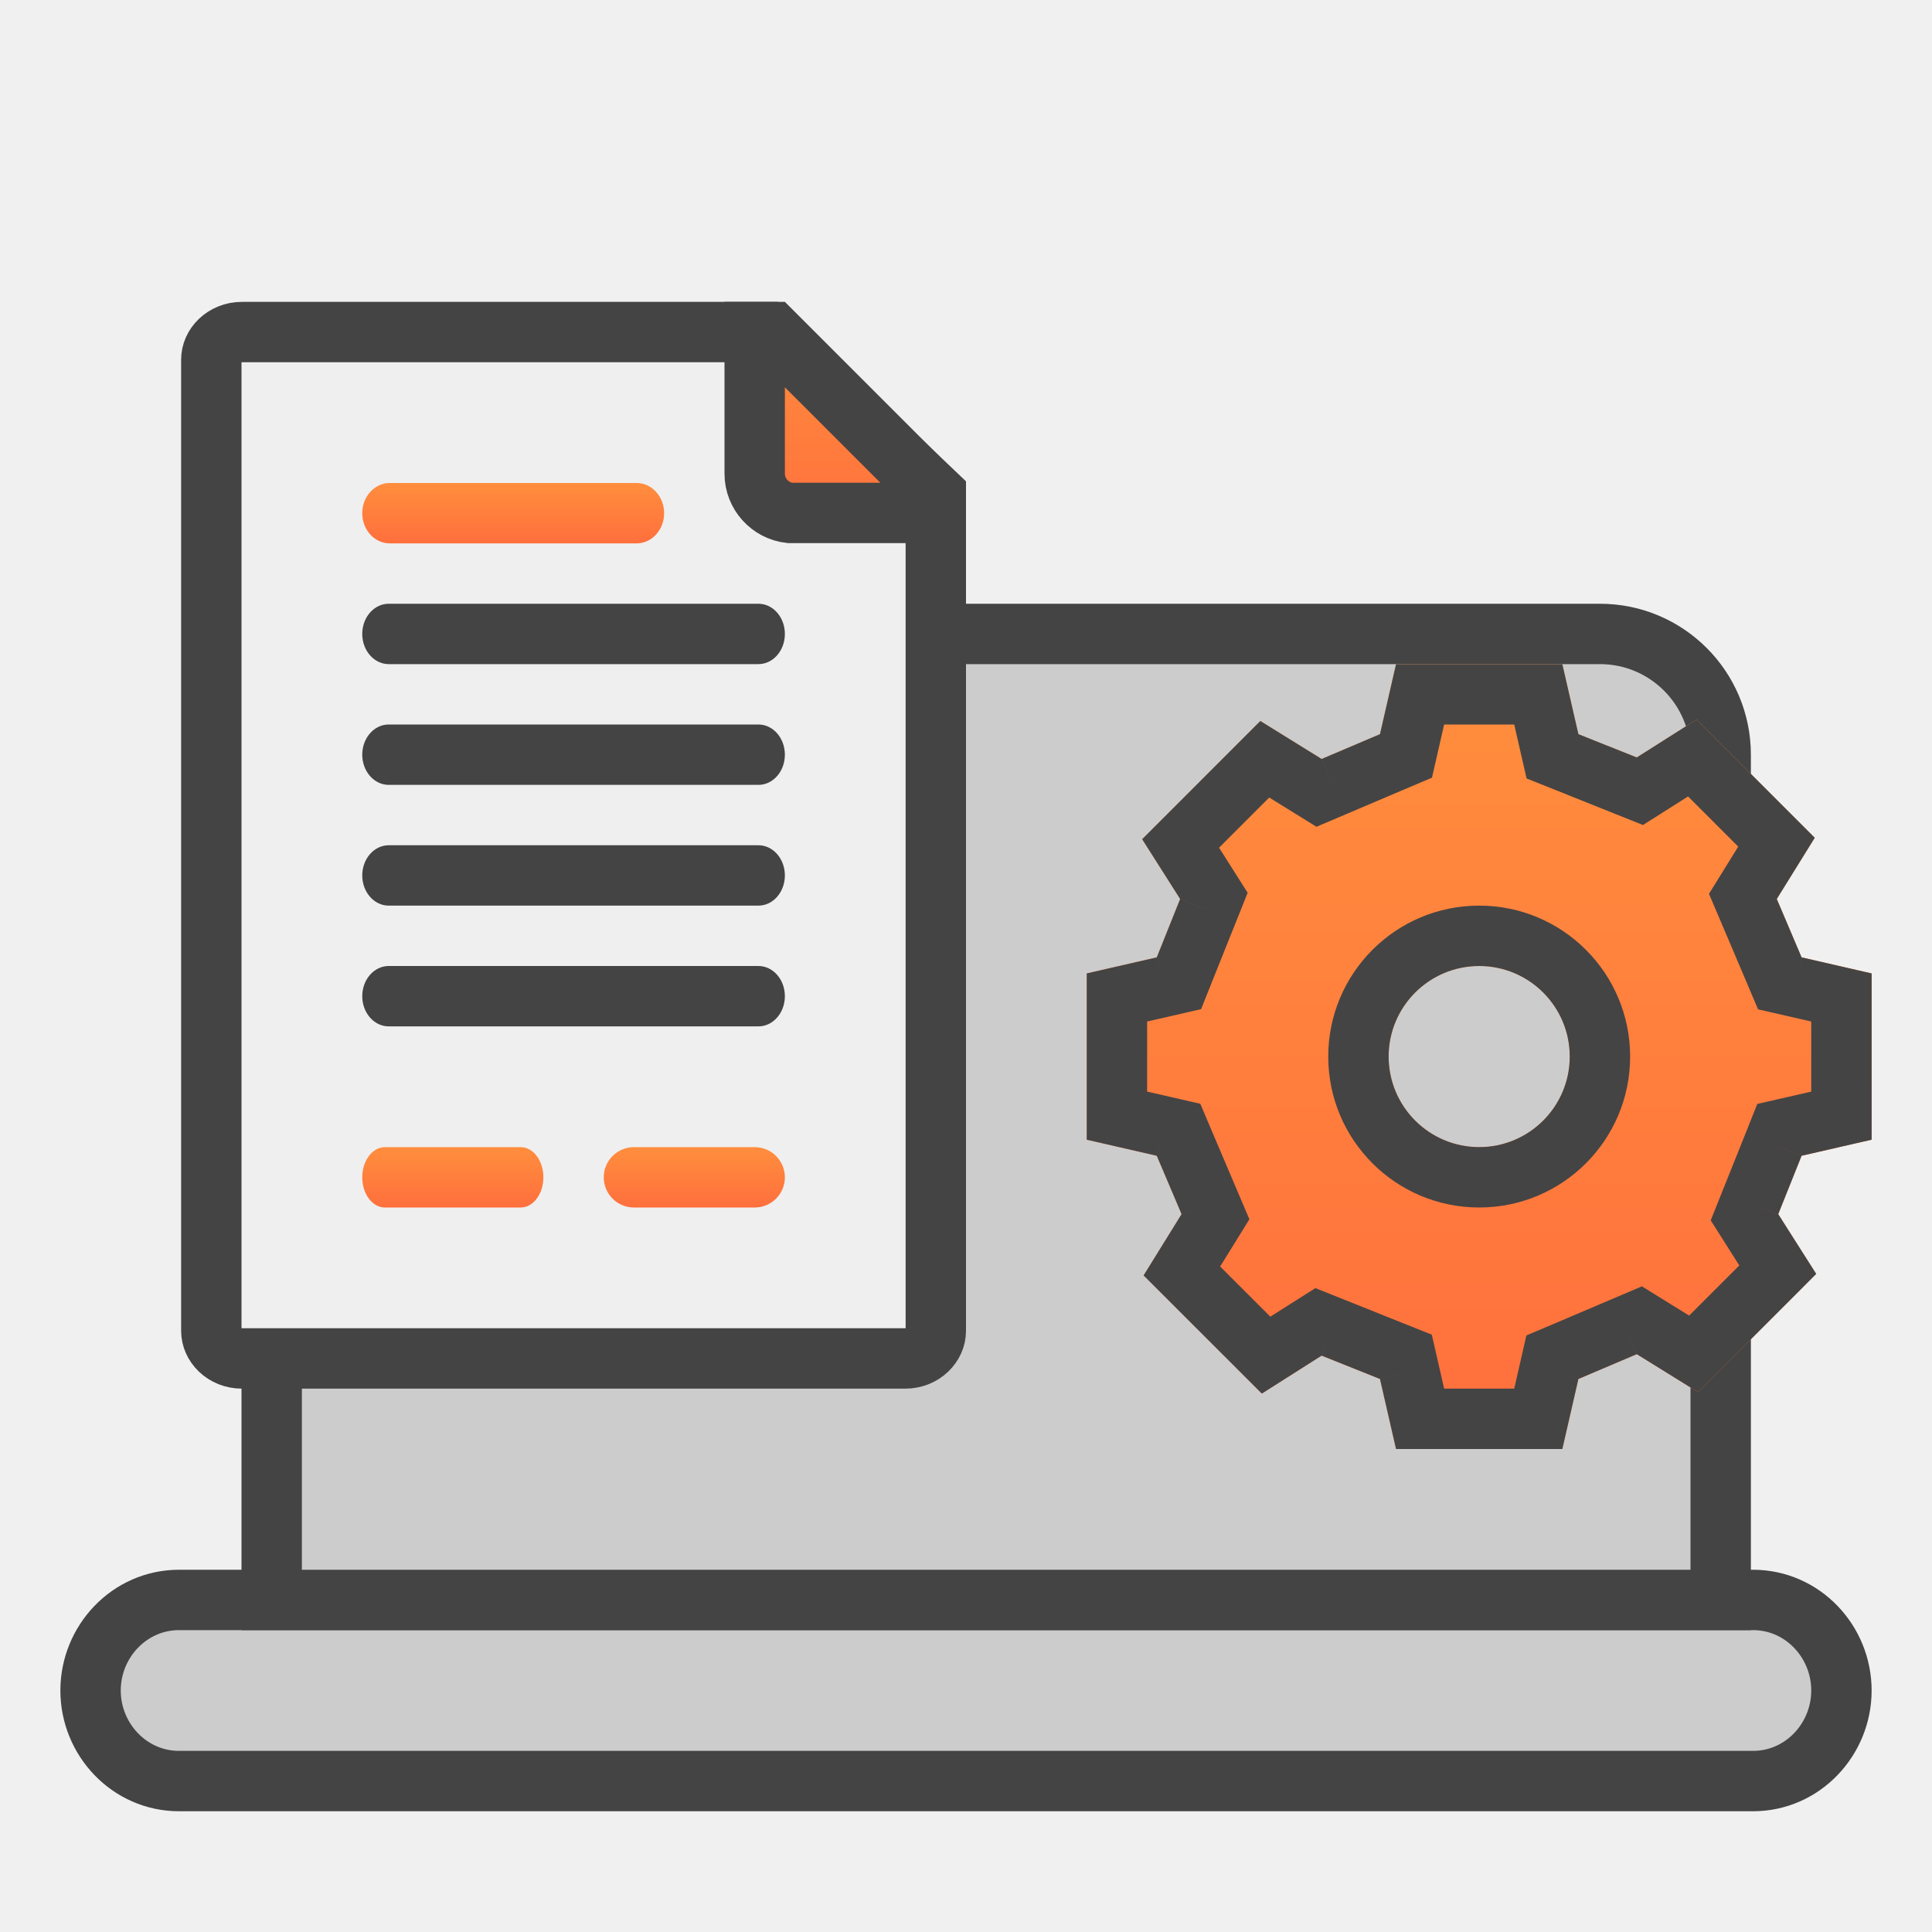
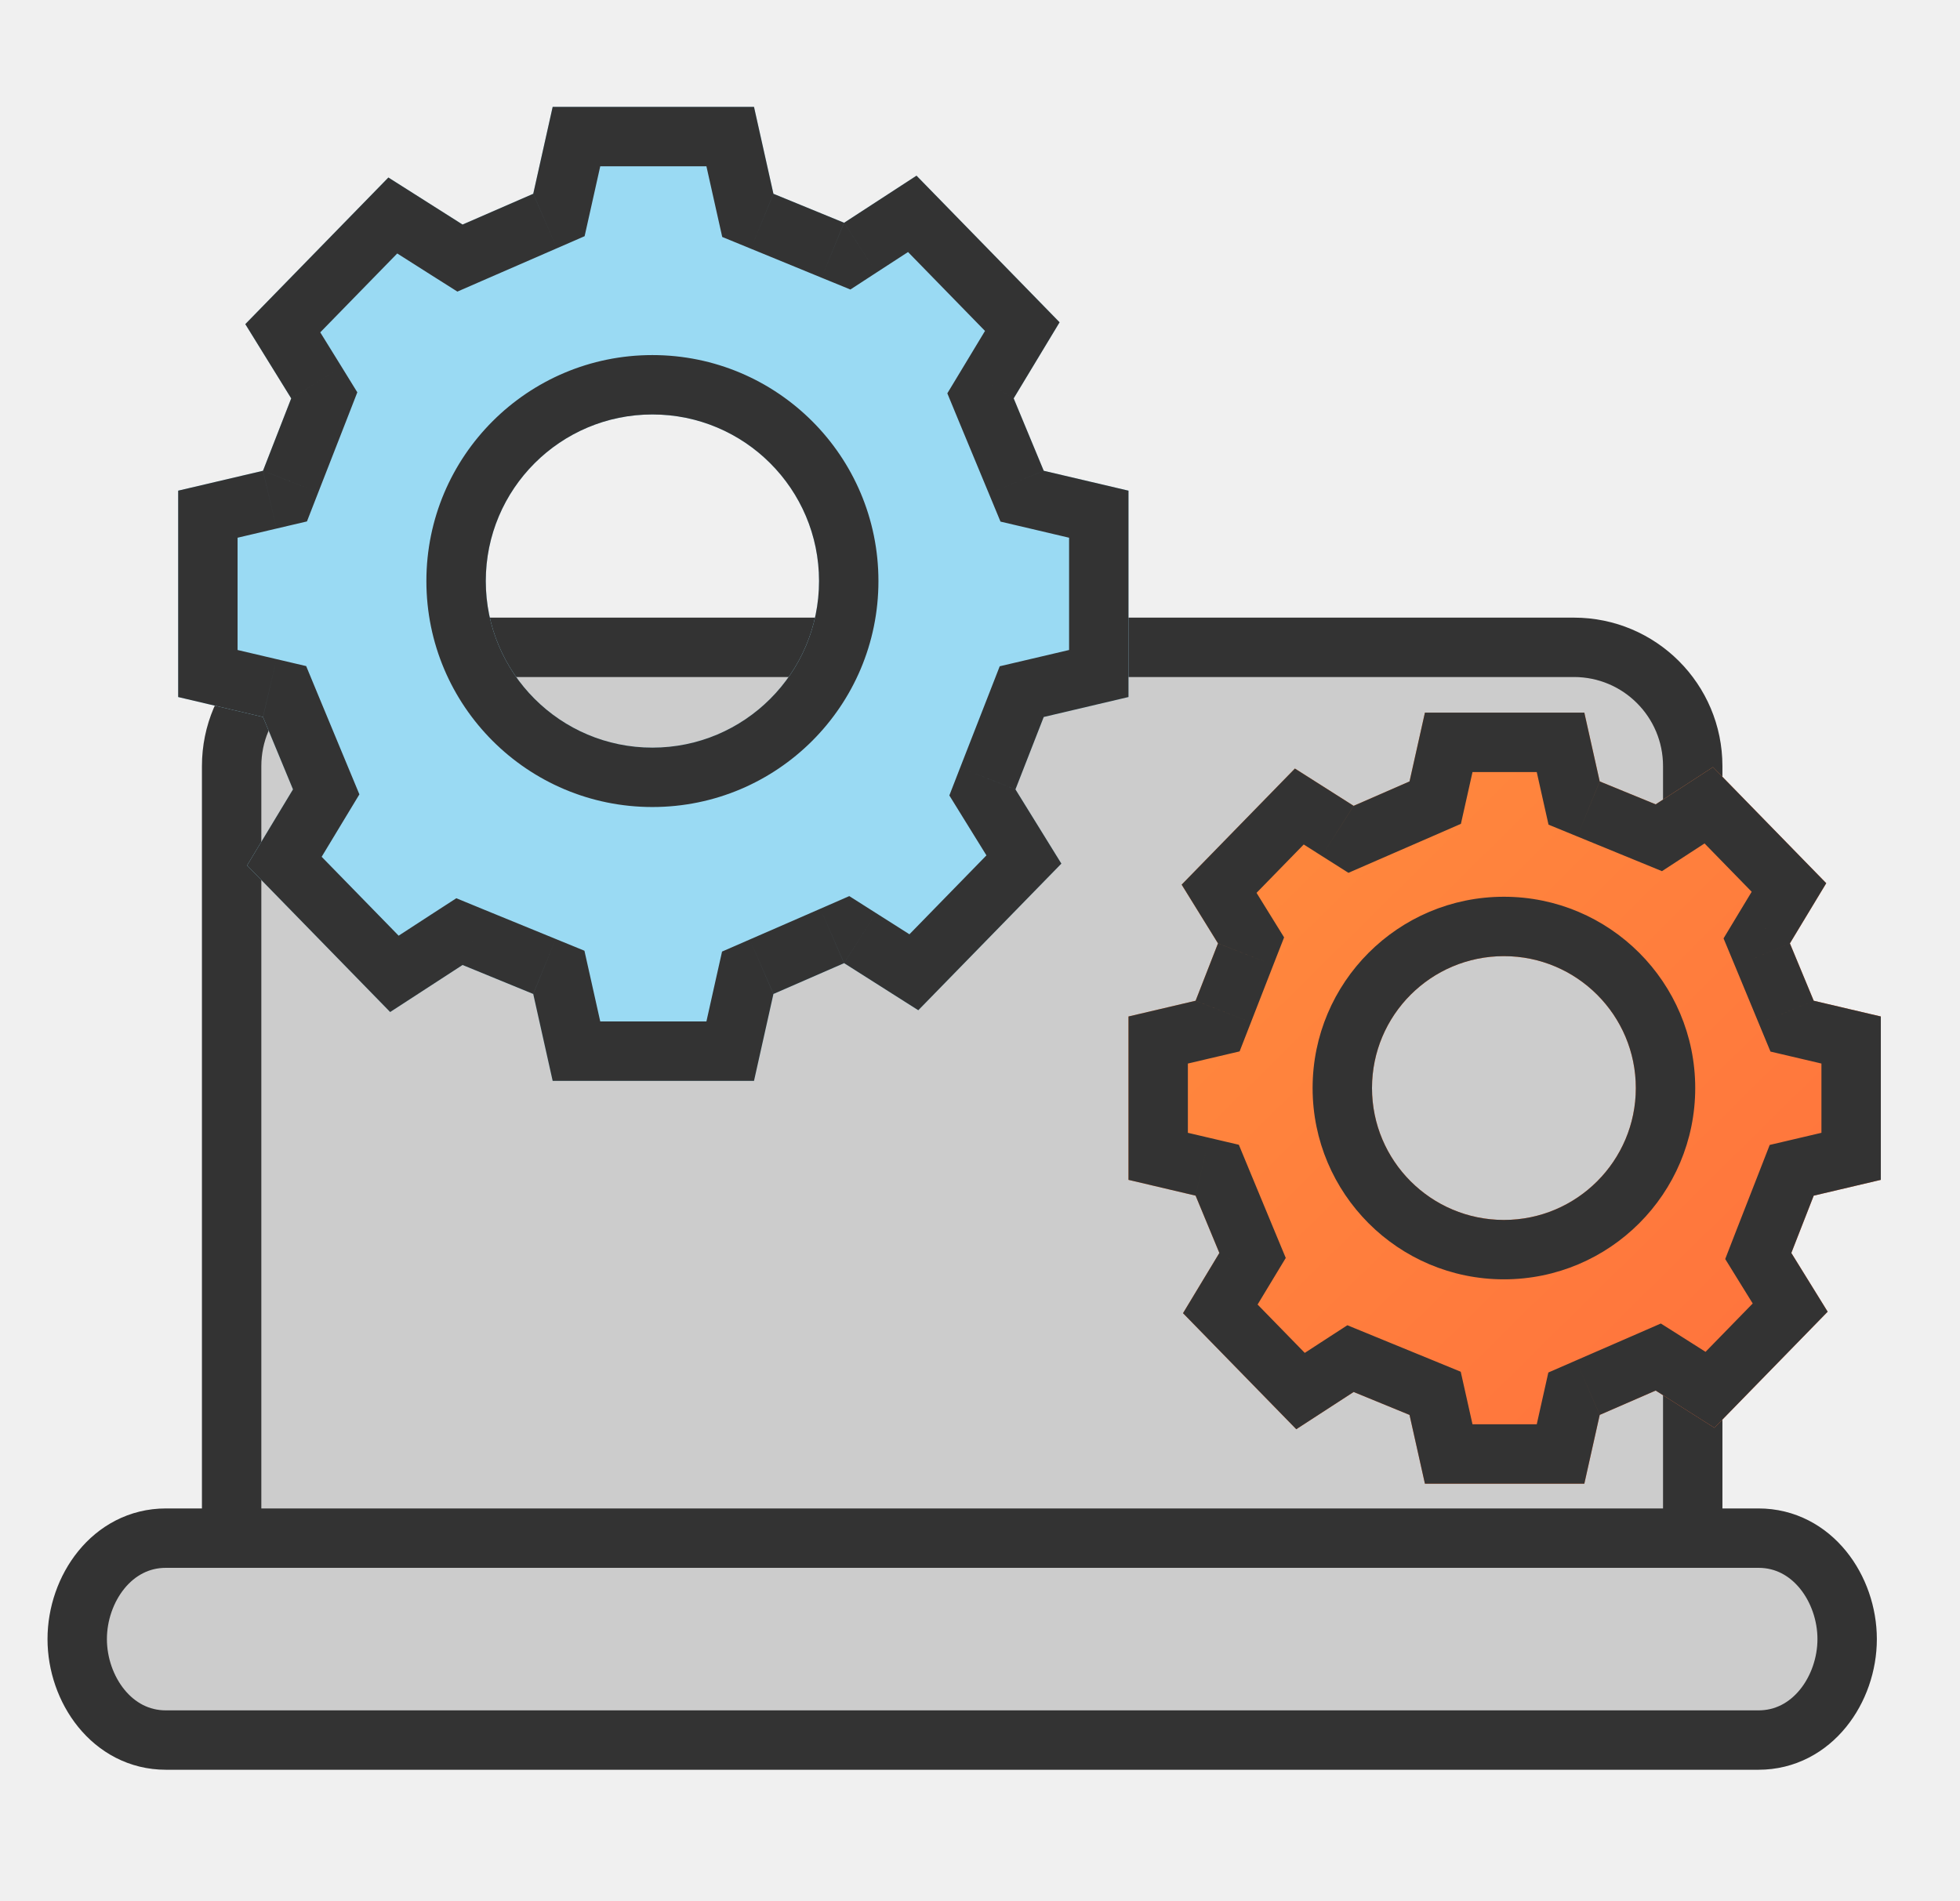
- <svg xmlns="http://www.w3.org/2000/svg" width="32" height="32" viewBox="0 0 32 32" fill="none">
-   <path d="M2.966 29.5H29.035C29.858 29.5 30.5 28.809 30.5 28C30.5 27.191 29.858 26.5 29.035 26.5H2.966C2.142 26.5 1.5 27.191 1.5 28C1.5 28.809 2.142 29.5 2.966 29.5Z" fill="#CCCCCC" stroke="#444444" stroke-miterlimit="10" stroke-linecap="round" stroke-linejoin="round" />
-   <path d="M4.5 12.5C4.5 11.395 5.395 10.5 6.5 10.5H26.5C27.605 10.5 28.5 11.395 28.5 12.5V26.5H4.5V12.5Z" fill="#CCCCCC" stroke="#444444" />
-   <mask id="path-3-inside-1_467_17373" fill="white">
-     <path fill-rule="evenodd" clip-rule="evenodd" d="M29.84 15.857L31 16.123V18.877L29.84 19.143L29.453 20.11L30.082 21.1L28.125 23.058L27.11 22.429L26.143 22.84L25.877 24H23.123L22.857 22.84L21.89 22.453L20.9 23.082L18.942 21.125L19.571 20.11L19.16 19.143L18 18.877V16.123L19.16 15.857L19.547 14.89L18.918 13.9L20.875 11.942L21.89 12.571L22.857 12.16L23.123 11H25.877L26.143 12.16L27.11 12.546L28.1 11.918L30.058 13.876L29.429 14.89L29.84 15.857ZM24.5 19C25.328 19 26 18.328 26 17.5C26 16.672 25.328 16 24.5 16C23.672 16 23 16.672 23 17.5C23 18.328 23.672 19 24.5 19Z" />
+ <svg xmlns="http://www.w3.org/2000/svg" width="33" height="32" viewBox="0 0 33 32" fill="none">
+   <path d="M2.793 29.3H29.607C30.514 29.3 31.1 28.443 31.1 27.6C31.1 26.756 30.514 25.9 29.607 25.9H2.793C1.886 25.9 1.3 26.756 1.3 27.6C1.3 28.443 1.886 29.3 2.793 29.3Z" fill="#CCCCCC" stroke="#333333" stroke-miterlimit="10" stroke-linecap="round" stroke-linejoin="round" />
+   <path d="M3.9 12.9C3.9 11.795 4.795 10.9 5.9 10.9H26.5C27.605 10.9 28.5 11.795 28.5 12.9V25.9H3.9V12.9Z" fill="#CCCCCC" stroke="#333333" />
+   <mask id="path-3-inside-1_86_20417" fill="white">
+     <path fill-rule="evenodd" clip-rule="evenodd" d="M19 8.262V11.737L17.573 12.073L17.097 13.292L17.87 14.542L15.461 17.011L14.212 16.218L13.022 16.737L12.695 18.2H9.305L8.978 16.737L7.788 16.249L6.569 17.041L4.16 14.572L4.933 13.292L4.428 12.073L3 11.737V8.262L4.428 7.927L4.903 6.708L4.13 5.458L6.539 2.989L7.788 3.781L8.978 3.263L9.305 1.8H12.695L13.022 3.263L14.212 3.751L15.431 2.958L17.84 5.427L17.067 6.708L17.573 7.927L19 8.262ZM10.984 12.589C12.534 12.589 13.79 11.333 13.79 9.784C13.79 8.235 12.534 6.979 10.984 6.979C9.435 6.979 8.179 8.235 8.179 9.784C8.179 11.333 9.435 12.589 10.984 12.589Z" />
  </mask>
-   <path fill-rule="evenodd" clip-rule="evenodd" d="M29.84 15.857L31 16.123V18.877L29.84 19.143L29.453 20.11L30.082 21.1L28.125 23.058L27.11 22.429L26.143 22.84L25.877 24H23.123L22.857 22.84L21.89 22.453L20.9 23.082L18.942 21.125L19.571 20.11L19.16 19.143L18 18.877V16.123L19.16 15.857L19.547 14.89L18.918 13.9L20.875 11.942L21.89 12.571L22.857 12.16L23.123 11H25.877L26.143 12.16L27.11 12.546L28.1 11.918L30.058 13.876L29.429 14.89L29.84 15.857ZM24.5 19C25.328 19 26 18.328 26 17.5C26 16.672 25.328 16 24.5 16C23.672 16 23 16.672 23 17.5C23 18.328 23.672 19 24.5 19Z" fill="url(#paint0_linear_467_17373)" />
-   <path d="M31 16.123H32V15.326L31.223 15.148L31 16.123ZM29.84 15.857L28.92 16.248L29.119 16.718L29.617 16.832L29.84 15.857ZM31 18.877L31.223 19.852L32 19.674V18.877H31ZM29.84 19.143L29.617 18.168L29.106 18.285L28.912 18.772L29.84 19.143ZM29.453 20.11L28.525 19.738L28.335 20.213L28.609 20.645L29.453 20.11ZM30.082 21.1L30.789 21.808L31.355 21.241L30.926 20.565L30.082 21.1ZM28.125 23.058L27.598 23.908L28.272 24.325L28.832 23.765L28.125 23.058ZM27.11 22.429L27.636 21.579L27.195 21.306L26.718 21.509L27.11 22.429ZM26.143 22.84L25.752 21.92L25.282 22.119L25.168 22.617L26.143 22.84ZM25.877 24V25H26.674L26.852 24.223L25.877 24ZM23.123 24L22.148 24.223L22.326 25H23.123V24ZM22.857 22.84L23.832 22.617L23.715 22.106L23.228 21.912L22.857 22.84ZM21.89 22.453L22.262 21.525L21.787 21.335L21.355 21.609L21.89 22.453ZM20.9 23.082L20.192 23.789L20.759 24.355L21.435 23.926L20.9 23.082ZM18.942 21.125L18.092 20.598L17.675 21.272L18.235 21.832L18.942 21.125ZM19.571 20.11L20.421 20.636L20.694 20.195L20.491 19.718L19.571 20.11ZM19.16 19.143L20.08 18.752L19.881 18.282L19.383 18.168L19.16 19.143ZM18 18.877H17V19.674L17.777 19.852L18 18.877ZM18 16.123L17.777 15.148L17 15.326V16.123H18ZM19.16 15.857L19.383 16.832L19.894 16.715L20.088 16.228L19.16 15.857ZM19.547 14.89L20.475 15.262L20.665 14.787L20.391 14.355L19.547 14.89ZM18.918 13.9L18.211 13.193L17.645 13.759L18.074 14.435L18.918 13.9ZM20.875 11.942L21.402 11.092L20.728 10.675L20.168 11.235L20.875 11.942ZM21.89 12.571L21.364 13.421L21.805 13.694L22.282 13.491L21.89 12.571ZM22.857 12.16L23.248 13.08L23.718 12.881L23.832 12.383L22.857 12.16ZM23.123 11V10H22.326L22.148 10.777L23.123 11ZM25.877 11L26.852 10.777L26.674 10H25.877V11ZM26.143 12.16L25.168 12.383L25.285 12.894L25.772 13.088L26.143 12.16ZM27.11 12.546L26.738 13.475L27.213 13.665L27.645 13.391L27.11 12.546ZM28.1 11.918L28.808 11.211L28.241 10.645L27.565 11.074L28.1 11.918ZM30.058 13.876L30.908 14.402L31.325 13.728L30.765 13.168L30.058 13.876ZM29.429 14.89L28.579 14.364L28.306 14.805L28.509 15.281L29.429 14.89ZM31.223 15.148L30.064 14.882L29.617 16.832L30.777 17.097L31.223 15.148ZM32 18.877V16.123H30V18.877H32ZM30.064 20.118L31.223 19.852L30.777 17.903L29.617 18.168L30.064 20.118ZM30.382 20.481L30.769 19.515L28.912 18.772L28.525 19.738L30.382 20.481ZM30.926 20.565L30.298 19.574L28.609 20.645L29.237 21.636L30.926 20.565ZM28.832 23.765L30.789 21.808L29.375 20.393L27.417 22.351L28.832 23.765ZM26.583 23.28L27.598 23.908L28.651 22.207L27.636 21.579L26.583 23.28ZM26.534 23.761L27.501 23.35L26.718 21.509L25.752 21.92L26.534 23.761ZM26.852 24.223L27.118 23.064L25.168 22.617L24.903 23.777L26.852 24.223ZM23.123 25H25.877V23H23.123V25ZM21.882 23.064L22.148 24.223L24.097 23.777L23.832 22.617L21.882 23.064ZM21.519 23.382L22.485 23.769L23.228 21.912L22.262 21.525L21.519 23.382ZM21.435 23.926L22.426 23.298L21.355 21.609L20.364 22.237L21.435 23.926ZM18.235 21.832L20.192 23.789L21.607 22.375L19.649 20.417L18.235 21.832ZM18.72 19.583L18.092 20.598L19.793 21.651L20.421 20.636L18.72 19.583ZM18.239 19.534L18.65 20.501L20.491 19.718L20.08 18.752L18.239 19.534ZM17.777 19.852L18.936 20.118L19.383 18.168L18.223 17.903L17.777 19.852ZM17 16.123V18.877H19V16.123H17ZM18.936 14.882L17.777 15.148L18.223 17.097L19.383 16.832L18.936 14.882ZM18.618 14.519L18.231 15.486L20.088 16.228L20.475 15.262L18.618 14.519ZM18.074 14.435L18.702 15.426L20.391 14.355L19.763 13.364L18.074 14.435ZM20.168 11.235L18.211 13.193L19.625 14.607L21.583 12.649L20.168 11.235ZM22.417 11.72L21.402 11.092L20.349 12.793L21.364 13.421L22.417 11.72ZM22.466 11.239L21.499 11.65L22.282 13.491L23.248 13.08L22.466 11.239ZM22.148 10.777L21.882 11.937L23.832 12.383L24.097 11.223L22.148 10.777ZM25.877 10H23.123V12H25.877V10ZM27.118 11.937L26.852 10.777L24.903 11.223L25.168 12.383L27.118 11.937ZM27.481 11.618L26.515 11.231L25.772 13.088L26.738 13.475L27.481 11.618ZM27.565 11.074L26.574 11.702L27.645 13.391L28.636 12.763L27.565 11.074ZM30.765 13.168L28.808 11.211L27.393 12.625L29.351 14.583L30.765 13.168ZM30.28 15.417L30.908 14.402L29.207 13.349L28.579 14.364L30.28 15.417ZM30.761 15.466L30.35 14.499L28.509 15.281L28.92 16.248L30.761 15.466ZM25 17.5C25 17.776 24.776 18 24.5 18V20C25.881 20 27 18.881 27 17.5H25ZM24.5 17C24.776 17 25 17.224 25 17.5H27C27 16.119 25.881 15 24.5 15V17ZM24 17.5C24 17.224 24.224 17 24.5 17V15C23.119 15 22 16.119 22 17.5H24ZM24.5 18C24.224 18 24 17.776 24 17.5H22C22 18.881 23.119 20 24.5 20V18Z" fill="#444444" mask="url(#path-3-inside-1_467_17373)" />
-   <path d="M3.5 9.081V22.041C3.5 22.158 3.549 22.269 3.64 22.357C3.732 22.445 3.86 22.5 4.004 22.5H14.996C15.14 22.5 15.268 22.445 15.36 22.357C15.451 22.269 15.5 22.158 15.5 22.041V8.186C15.11 7.813 14.721 7.443 14.333 7.074C13.783 6.55 13.235 6.028 12.683 5.5H4.004C3.86 5.5 3.732 5.556 3.64 5.643C3.549 5.731 3.5 5.842 3.5 5.959V9.081Z" fill="#EFEFEF" stroke="#444444" />
-   <path fill-rule="evenodd" clip-rule="evenodd" d="M13 10.5C13 10.224 12.804 10 12.562 10H6.438C6.196 10 6 10.224 6 10.5C6 10.776 6.196 11 6.438 11H12.562C12.804 11 13 10.776 13 10.5Z" fill="#444444" />
-   <path fill-rule="evenodd" clip-rule="evenodd" d="M11 8.5C11 8.224 10.796 8 10.544 8H6.456C6.204 8 6 8.224 6 8.5C6 8.776 6.204 9 6.456 9H10.544C10.796 9 11 8.776 11 8.5Z" fill="url(#paint1_linear_467_17373)" />
-   <path fill-rule="evenodd" clip-rule="evenodd" d="M9 19.5C9 19.224 8.832 19 8.625 19H6.375C6.168 19 6 19.224 6 19.5C6 19.776 6.168 20 6.375 20H8.625C8.832 20 9 19.776 9 19.5Z" fill="url(#paint2_linear_467_17373)" />
-   <path fill-rule="evenodd" clip-rule="evenodd" d="M13 19.5C13 19.224 12.776 19 12.5 19H10.5C10.224 19 10 19.224 10 19.5C10 19.776 10.224 20 10.5 20H12.5C12.776 20 13 19.776 13 19.5Z" fill="url(#paint3_linear_467_17373)" />
-   <path fill-rule="evenodd" clip-rule="evenodd" d="M13 12.5C13 12.224 12.804 12 12.562 12H6.438C6.196 12 6 12.224 6 12.5C6 12.776 6.196 13 6.438 13H12.562C12.804 13 13 12.776 13 12.5Z" fill="#444444" />
-   <path fill-rule="evenodd" clip-rule="evenodd" d="M13 14.5C13 14.224 12.804 14 12.562 14H6.438C6.196 14 6 14.224 6 14.5C6 14.776 6.196 15 6.438 15H12.562C12.804 15 13 14.776 13 14.5Z" fill="#444444" />
-   <path fill-rule="evenodd" clip-rule="evenodd" d="M13 16.5C13 16.224 12.804 16 12.562 16H6.438C6.196 16 6 16.224 6 16.5C6 16.776 6.196 17 6.438 17H12.562C12.804 17 13 16.776 13 16.5Z" fill="#444444" />
-   <path d="M12.5 7.846C12.5 8.18 12.755 8.459 13.081 8.496H13.155H15.5V8.207L12.793 5.5H12.5V7.846Z" fill="url(#paint4_linear_467_17373)" stroke="#444444" />
+   <path fill-rule="evenodd" clip-rule="evenodd" d="M19 8.262V11.737L17.573 12.073L17.097 13.292L17.87 14.542L15.461 17.011L14.212 16.218L13.022 16.737L12.695 18.2H9.305L8.978 16.737L7.788 16.249L6.569 17.041L4.16 14.572L4.933 13.292L4.428 12.073L3 11.737V8.262L4.428 7.927L4.903 6.708L4.13 5.458L6.539 2.989L7.788 3.781L8.978 3.263L9.305 1.8H12.695L13.022 3.263L14.212 3.751L15.431 2.958L17.84 5.427L17.067 6.708L17.573 7.927L19 8.262ZM10.984 12.589C12.534 12.589 13.79 11.333 13.79 9.784C13.79 8.235 12.534 6.979 10.984 6.979C9.435 6.979 8.179 8.235 8.179 9.784C8.179 11.333 9.435 12.589 10.984 12.589Z" fill="#9ADAF3" />
+   <path d="M19 11.737L19.229 12.711L20 12.53V11.737H19ZM19 8.262H20V7.47L19.229 7.289L19 8.262ZM17.573 12.073L17.344 11.099L16.832 11.219L16.641 11.709L17.573 12.073ZM17.097 13.292L16.165 12.928L15.984 13.394L16.246 13.818L17.097 13.292ZM17.87 14.542L18.586 15.24L19.132 14.681L18.72 14.016L17.87 14.542ZM15.461 17.011L14.925 17.855L15.61 18.29L16.177 17.709L15.461 17.011ZM14.212 16.218L14.748 15.374L14.299 15.089L13.812 15.302L14.212 16.218ZM13.022 16.737L12.623 15.82L12.157 16.023L12.046 16.518L13.022 16.737ZM12.695 18.2V19.2H13.496L13.671 18.418L12.695 18.2ZM9.305 18.2L8.329 18.418L8.504 19.2H9.305V18.2ZM8.978 16.737L9.954 16.518L9.84 16.009L9.357 15.811L8.978 16.737ZM7.788 16.249L8.167 15.324L7.683 15.125L7.243 15.41L7.788 16.249ZM6.569 17.041L5.853 17.74L6.426 18.327L7.114 17.88L6.569 17.041ZM4.16 14.572L3.304 14.055L2.904 14.717L3.444 15.271L4.16 14.572ZM4.933 13.292L5.789 13.809L6.051 13.376L5.857 12.909L4.933 13.292ZM4.428 12.073L5.351 11.69L5.155 11.216L4.656 11.099L4.428 12.073ZM3 11.737H2V12.53L2.771 12.711L3 11.737ZM3 8.262L2.771 7.289L2 7.47V8.262H3ZM4.428 7.927L4.656 8.9L5.168 8.78L5.359 8.29L4.428 7.927ZM4.903 6.708L5.835 7.071L6.016 6.606L5.754 6.181L4.903 6.708ZM4.13 5.458L3.414 4.759L2.868 5.319L3.28 5.984L4.13 5.458ZM6.539 2.989L7.075 2.144L6.39 1.71L5.823 2.29L6.539 2.989ZM7.788 3.781L7.252 4.626L7.701 4.91L8.187 4.698L7.788 3.781ZM8.978 3.263L9.377 4.18L9.843 3.977L9.954 3.481L8.978 3.263ZM9.305 1.8V0.8H8.504L8.329 1.582L9.305 1.8ZM12.695 1.8L13.671 1.582L13.496 0.8H12.695V1.8ZM13.022 3.263L12.046 3.481L12.16 3.99L12.643 4.188L13.022 3.263ZM14.212 3.751L13.832 4.676L14.318 4.875L14.757 4.589L14.212 3.751ZM15.431 2.958L16.147 2.26L15.574 1.673L14.886 2.12L15.431 2.958ZM17.84 5.427L18.696 5.944L19.096 5.282L18.556 4.729L17.84 5.427ZM17.067 6.708L16.211 6.191L15.95 6.623L16.143 7.091L17.067 6.708ZM17.573 7.927L16.649 8.31L16.845 8.783L17.344 8.9L17.573 7.927ZM20 11.737V8.262H18V11.737H20ZM17.801 13.046L19.229 12.711L18.771 10.764L17.344 11.099L17.801 13.046ZM18.028 13.655L18.504 12.436L16.641 11.709L16.165 12.928L18.028 13.655ZM18.72 14.016L17.947 12.766L16.246 13.818L17.02 15.068L18.72 14.016ZM16.177 17.709L18.586 15.24L17.154 13.844L14.745 16.313L16.177 17.709ZM13.676 17.063L14.925 17.855L15.997 16.167L14.748 15.374L13.676 17.063ZM13.422 17.653L14.611 17.135L13.812 15.302L12.623 15.82L13.422 17.653ZM13.671 18.418L13.998 16.955L12.046 16.518L11.719 17.982L13.671 18.418ZM9.305 19.2H12.695V17.2H9.305V19.2ZM8.002 16.955L8.329 18.418L10.281 17.982L9.954 16.518L8.002 16.955ZM7.409 17.174L8.598 17.662L9.357 15.811L8.167 15.324L7.409 17.174ZM7.114 17.88L8.333 17.087L7.243 15.41L6.024 16.203L7.114 17.88ZM3.444 15.271L5.853 17.74L7.285 16.343L4.876 13.874L3.444 15.271ZM4.077 12.775L3.304 14.055L5.016 15.089L5.789 13.809L4.077 12.775ZM3.504 12.456L4.009 13.675L5.857 12.909L5.351 11.69L3.504 12.456ZM2.771 12.711L4.199 13.046L4.656 11.099L3.229 10.764L2.771 12.711ZM2 8.262V11.737H4V8.262H2ZM4.199 6.953L2.771 7.289L3.229 9.236L4.656 8.9L4.199 6.953ZM3.972 6.344L3.496 7.563L5.359 8.29L5.835 7.071L3.972 6.344ZM3.28 5.984L4.053 7.234L5.754 6.181L4.981 4.932L3.28 5.984ZM5.823 2.29L3.414 4.759L4.846 6.156L7.255 3.687L5.823 2.29ZM8.324 2.937L7.075 2.144L6.003 3.833L7.252 4.626L8.324 2.937ZM8.578 2.346L7.389 2.864L8.187 4.698L9.377 4.18L8.578 2.346ZM8.329 1.582L8.002 3.045L9.954 3.481L10.281 2.018L8.329 1.582ZM12.695 0.8H9.305V2.8H12.695V0.8ZM13.998 3.045L13.671 1.582L11.719 2.018L12.046 3.481L13.998 3.045ZM14.591 2.825L13.402 2.338L12.643 4.188L13.832 4.676L14.591 2.825ZM14.886 2.12L13.667 2.912L14.757 4.589L15.976 3.797L14.886 2.12ZM18.556 4.729L16.147 2.26L14.715 3.656L17.124 6.126L18.556 4.729ZM17.923 7.225L18.696 5.944L16.984 4.91L16.211 6.191L17.923 7.225ZM18.496 7.544L17.991 6.325L16.143 7.091L16.649 8.31L18.496 7.544ZM19.229 7.289L17.801 6.953L17.344 8.9L18.771 9.236L19.229 7.289ZM12.79 9.784C12.79 10.781 11.981 11.589 10.984 11.589V13.589C13.086 13.589 14.79 11.886 14.79 9.784H12.79ZM10.984 7.979C11.981 7.979 12.79 8.787 12.79 9.784H14.79C14.79 7.682 13.086 5.979 10.984 5.979V7.979ZM9.179 9.784C9.179 8.787 9.987 7.979 10.984 7.979V5.979C8.883 5.979 7.179 7.682 7.179 9.784H9.179ZM10.984 11.589C9.987 11.589 9.179 10.781 9.179 9.784H7.179C7.179 11.886 8.883 13.589 10.984 13.589V11.589Z" fill="#333333" mask="url(#path-3-inside-1_86_20417)" />
+   <mask id="path-5-inside-2_86_20417" fill="white">
+     <path fill-rule="evenodd" clip-rule="evenodd" d="M31.667 17.116V19.867L30.537 20.133L30.16 21.098L30.772 22.087L28.865 24.042L27.876 23.415L26.934 23.825L26.675 24.983H23.991L23.732 23.825L22.791 23.439L21.825 24.066L19.918 22.112L20.53 21.098L20.13 20.133L19 19.867V17.116L20.13 16.851L20.507 15.885L19.895 14.896L21.802 12.941L22.791 13.569L23.732 13.158L23.991 12H26.675L26.934 13.158L27.876 13.544L28.841 12.917L30.748 14.872L30.136 15.885L30.537 16.851L31.667 17.116ZM25.321 20.542C26.547 20.542 27.542 19.547 27.542 18.321C27.542 17.094 26.547 16.1 25.321 16.1C24.094 16.1 23.1 17.094 23.1 18.321C23.1 19.547 24.094 20.542 25.321 20.542Z" />
+   </mask>
+   <path fill-rule="evenodd" clip-rule="evenodd" d="M31.667 17.116V19.867L30.537 20.133L30.16 21.098L30.772 22.087L28.865 24.042L27.876 23.415L26.934 23.825L26.675 24.983H23.991L23.732 23.825L22.791 23.439L21.825 24.066L19.918 22.112L20.53 21.098L20.13 20.133L19 19.867V17.116L20.13 16.851L20.507 15.885L19.895 14.896L21.802 12.941L22.791 13.569L23.732 13.158L23.991 12H26.675L26.934 13.158L27.876 13.544L28.841 12.917L30.748 14.872L30.136 15.885L30.537 16.851L31.667 17.116ZM25.321 20.542C26.547 20.542 27.542 19.547 27.542 18.321C27.542 17.094 26.547 16.1 25.321 16.1C24.094 16.1 23.1 17.094 23.1 18.321C23.1 19.547 24.094 20.542 25.321 20.542Z" fill="url(#paint0_linear_86_20417)" />
+   <path d="M31.667 19.867L31.895 20.841L32.667 20.66V19.867H31.667ZM31.667 17.116H32.667V16.324L31.895 16.143L31.667 17.116ZM30.537 20.133L30.308 19.159L29.796 19.279L29.605 19.769L30.537 20.133ZM30.16 21.098L29.228 20.734L29.047 21.2L29.309 21.624L30.16 21.098ZM30.772 22.087L31.488 22.786L32.034 22.226L31.622 21.561L30.772 22.087ZM28.865 24.042L28.329 24.887L29.014 25.321L29.581 24.741L28.865 24.042ZM27.876 23.415L28.412 22.57L27.963 22.286L27.477 22.498L27.876 23.415ZM26.934 23.825L26.535 22.908L26.069 23.111L25.958 23.607L26.934 23.825ZM26.675 24.983V25.983H27.477L27.651 25.201L26.675 24.983ZM23.991 24.983L23.015 25.201L23.19 25.983H23.991V24.983ZM23.732 23.825L24.708 23.607L24.594 23.098L24.112 22.9L23.732 23.825ZM22.791 23.439L23.17 22.514L22.685 22.315L22.246 22.6L22.791 23.439ZM21.825 24.066L21.11 24.765L21.682 25.352L22.37 24.905L21.825 24.066ZM19.918 22.112L19.062 21.595L18.663 22.256L19.202 22.81L19.918 22.112ZM20.53 21.098L21.386 21.615L21.648 21.182L21.454 20.715L20.53 21.098ZM20.13 20.133L21.054 19.75L20.858 19.276L20.359 19.159L20.13 20.133ZM19 19.867H18V20.66L18.771 20.841L19 19.867ZM19 17.116L18.771 16.143L18 16.324V17.116H19ZM20.13 16.851L20.359 17.824L20.871 17.704L21.062 17.214L20.13 16.851ZM20.507 15.885L21.438 16.249L21.62 15.784L21.357 15.359L20.507 15.885ZM19.895 14.896L19.179 14.198L18.633 14.757L19.044 15.422L19.895 14.896ZM21.802 12.941L22.337 12.097L21.652 11.662L21.086 12.243L21.802 12.941ZM22.791 13.569L22.255 14.413L22.703 14.697L23.19 14.485L22.791 13.569ZM23.732 13.158L24.132 14.075L24.597 13.872L24.708 13.377L23.732 13.158ZM23.991 12V11H23.19L23.015 11.782L23.991 12ZM26.675 12L27.651 11.782L27.477 11H26.675V12ZM26.934 13.158L25.958 13.377L26.072 13.886L26.555 14.084L26.934 13.158ZM27.876 13.544L27.497 14.47L27.982 14.669L28.421 14.383L27.876 13.544ZM28.841 12.917L29.557 12.219L28.984 11.632L28.296 12.079L28.841 12.917ZM30.748 14.872L31.604 15.389L32.004 14.727L31.464 14.174L30.748 14.872ZM30.136 15.885L29.28 15.368L29.019 15.801L29.213 16.268L30.136 15.885ZM30.537 16.851L29.613 17.234L29.809 17.707L30.308 17.824L30.537 16.851ZM32.667 19.867V17.116H30.667V19.867H32.667ZM30.765 21.106L31.895 20.841L31.438 18.894L30.308 19.159L30.765 21.106ZM31.091 21.462L31.468 20.496L29.605 19.769L29.228 20.734L31.091 21.462ZM31.622 21.561L31.01 20.572L29.309 21.624L29.922 22.614L31.622 21.561ZM29.581 24.741L31.488 22.786L30.056 21.389L28.149 23.344L29.581 24.741ZM27.34 24.259L28.329 24.887L29.401 23.198L28.412 22.57L27.34 24.259ZM27.334 24.742L28.276 24.331L27.477 22.498L26.535 22.908L27.334 24.742ZM27.651 25.201L27.91 24.043L25.958 23.607L25.699 24.765L27.651 25.201ZM23.991 25.983H26.675V23.983H23.991V25.983ZM22.756 24.043L23.015 25.201L24.967 24.765L24.708 23.607L22.756 24.043ZM22.411 24.364L23.353 24.75L24.112 22.9L23.17 22.514L22.411 24.364ZM22.37 24.905L23.336 24.277L22.246 22.6L21.28 23.228L22.37 24.905ZM19.202 22.81L21.11 24.765L22.541 23.368L20.634 21.413L19.202 22.81ZM19.674 20.581L19.062 21.595L20.774 22.628L21.386 21.615L19.674 20.581ZM19.206 20.516L19.607 21.481L21.454 20.715L21.054 19.75L19.206 20.516ZM18.771 20.841L19.901 21.106L20.359 19.159L19.229 18.894L18.771 20.841ZM18 17.116V19.867H20V17.116H18ZM19.901 15.877L18.771 16.143L19.229 18.09L20.359 17.824L19.901 15.877ZM19.575 15.522L19.198 16.487L21.062 17.214L21.438 16.249L19.575 15.522ZM19.044 15.422L19.656 16.412L21.357 15.359L20.745 14.37L19.044 15.422ZM21.086 12.243L19.179 14.198L20.61 15.594L22.517 13.639L21.086 12.243ZM23.326 12.724L22.337 12.097L21.266 13.786L22.255 14.413L23.326 12.724ZM23.333 12.242L22.391 12.652L23.19 14.485L24.132 14.075L23.333 12.242ZM23.015 11.782L22.756 12.94L24.708 13.377L24.967 12.218L23.015 11.782ZM26.675 11H23.991V13H26.675V11ZM27.91 12.94L27.651 11.782L25.699 12.218L25.958 13.377L27.91 12.94ZM28.255 12.619L27.314 12.233L26.555 14.084L27.497 14.47L28.255 12.619ZM28.296 12.079L27.331 12.706L28.421 14.383L29.386 13.755L28.296 12.079ZM31.464 14.174L29.557 12.219L28.126 13.615L30.033 15.57L31.464 14.174ZM30.992 16.402L31.604 15.389L29.892 14.355L29.28 15.368L30.992 16.402ZM31.46 16.468L31.06 15.502L29.213 16.268L29.613 17.234L31.46 16.468ZM31.895 16.143L30.765 15.877L30.308 17.824L31.438 18.09L31.895 16.143ZM26.542 18.321C26.542 18.995 25.995 19.542 25.321 19.542V21.542C27.1 21.542 28.542 20.1 28.542 18.321H26.542ZM25.321 17.1C25.995 17.1 26.542 17.647 26.542 18.321H28.542C28.542 16.542 27.1 15.1 25.321 15.1V17.1ZM24.1 18.321C24.1 17.647 24.647 17.1 25.321 17.1V15.1C23.542 15.1 22.1 16.542 22.1 18.321H24.1ZM25.321 19.542C24.647 19.542 24.1 18.995 24.1 18.321H22.1C22.1 20.1 23.542 21.542 25.321 21.542V19.542Z" fill="#333333" mask="url(#path-5-inside-2_86_20417)" />
  <defs>
-     <linearGradient id="paint0_linear_467_17373" x1="24.5" y1="11" x2="24.5" y2="24" gradientUnits="userSpaceOnUse">
-       <stop stop-color="#FF8E3D" />
-       <stop offset="1" stop-color="#FF6F3D" />
-     </linearGradient>
-     <linearGradient id="paint1_linear_467_17373" x1="8.5" y1="8" x2="8.5" y2="9" gradientUnits="userSpaceOnUse">
-       <stop stop-color="#FF8E3D" />
-       <stop offset="1" stop-color="#FF6F3D" />
-     </linearGradient>
-     <linearGradient id="paint2_linear_467_17373" x1="7.5" y1="19" x2="7.5" y2="20" gradientUnits="userSpaceOnUse">
-       <stop stop-color="#FF8E3D" />
-       <stop offset="1" stop-color="#FF6F3D" />
-     </linearGradient>
-     <linearGradient id="paint3_linear_467_17373" x1="11.5" y1="19" x2="11.5" y2="20" gradientUnits="userSpaceOnUse">
-       <stop stop-color="#FF8E3D" />
-       <stop offset="1" stop-color="#FF6F3D" />
-     </linearGradient>
-     <linearGradient id="paint4_linear_467_17373" x1="14" y1="5" x2="14" y2="9" gradientUnits="userSpaceOnUse">
+     <linearGradient id="paint0_linear_86_20417" x1="19" y1="11.493" x2="31.992" y2="24.663" gradientUnits="userSpaceOnUse">
      <stop stop-color="#FF8E3D" />
      <stop offset="1" stop-color="#FF6F3D" />
    </linearGradient>
  </defs>
</svg>
